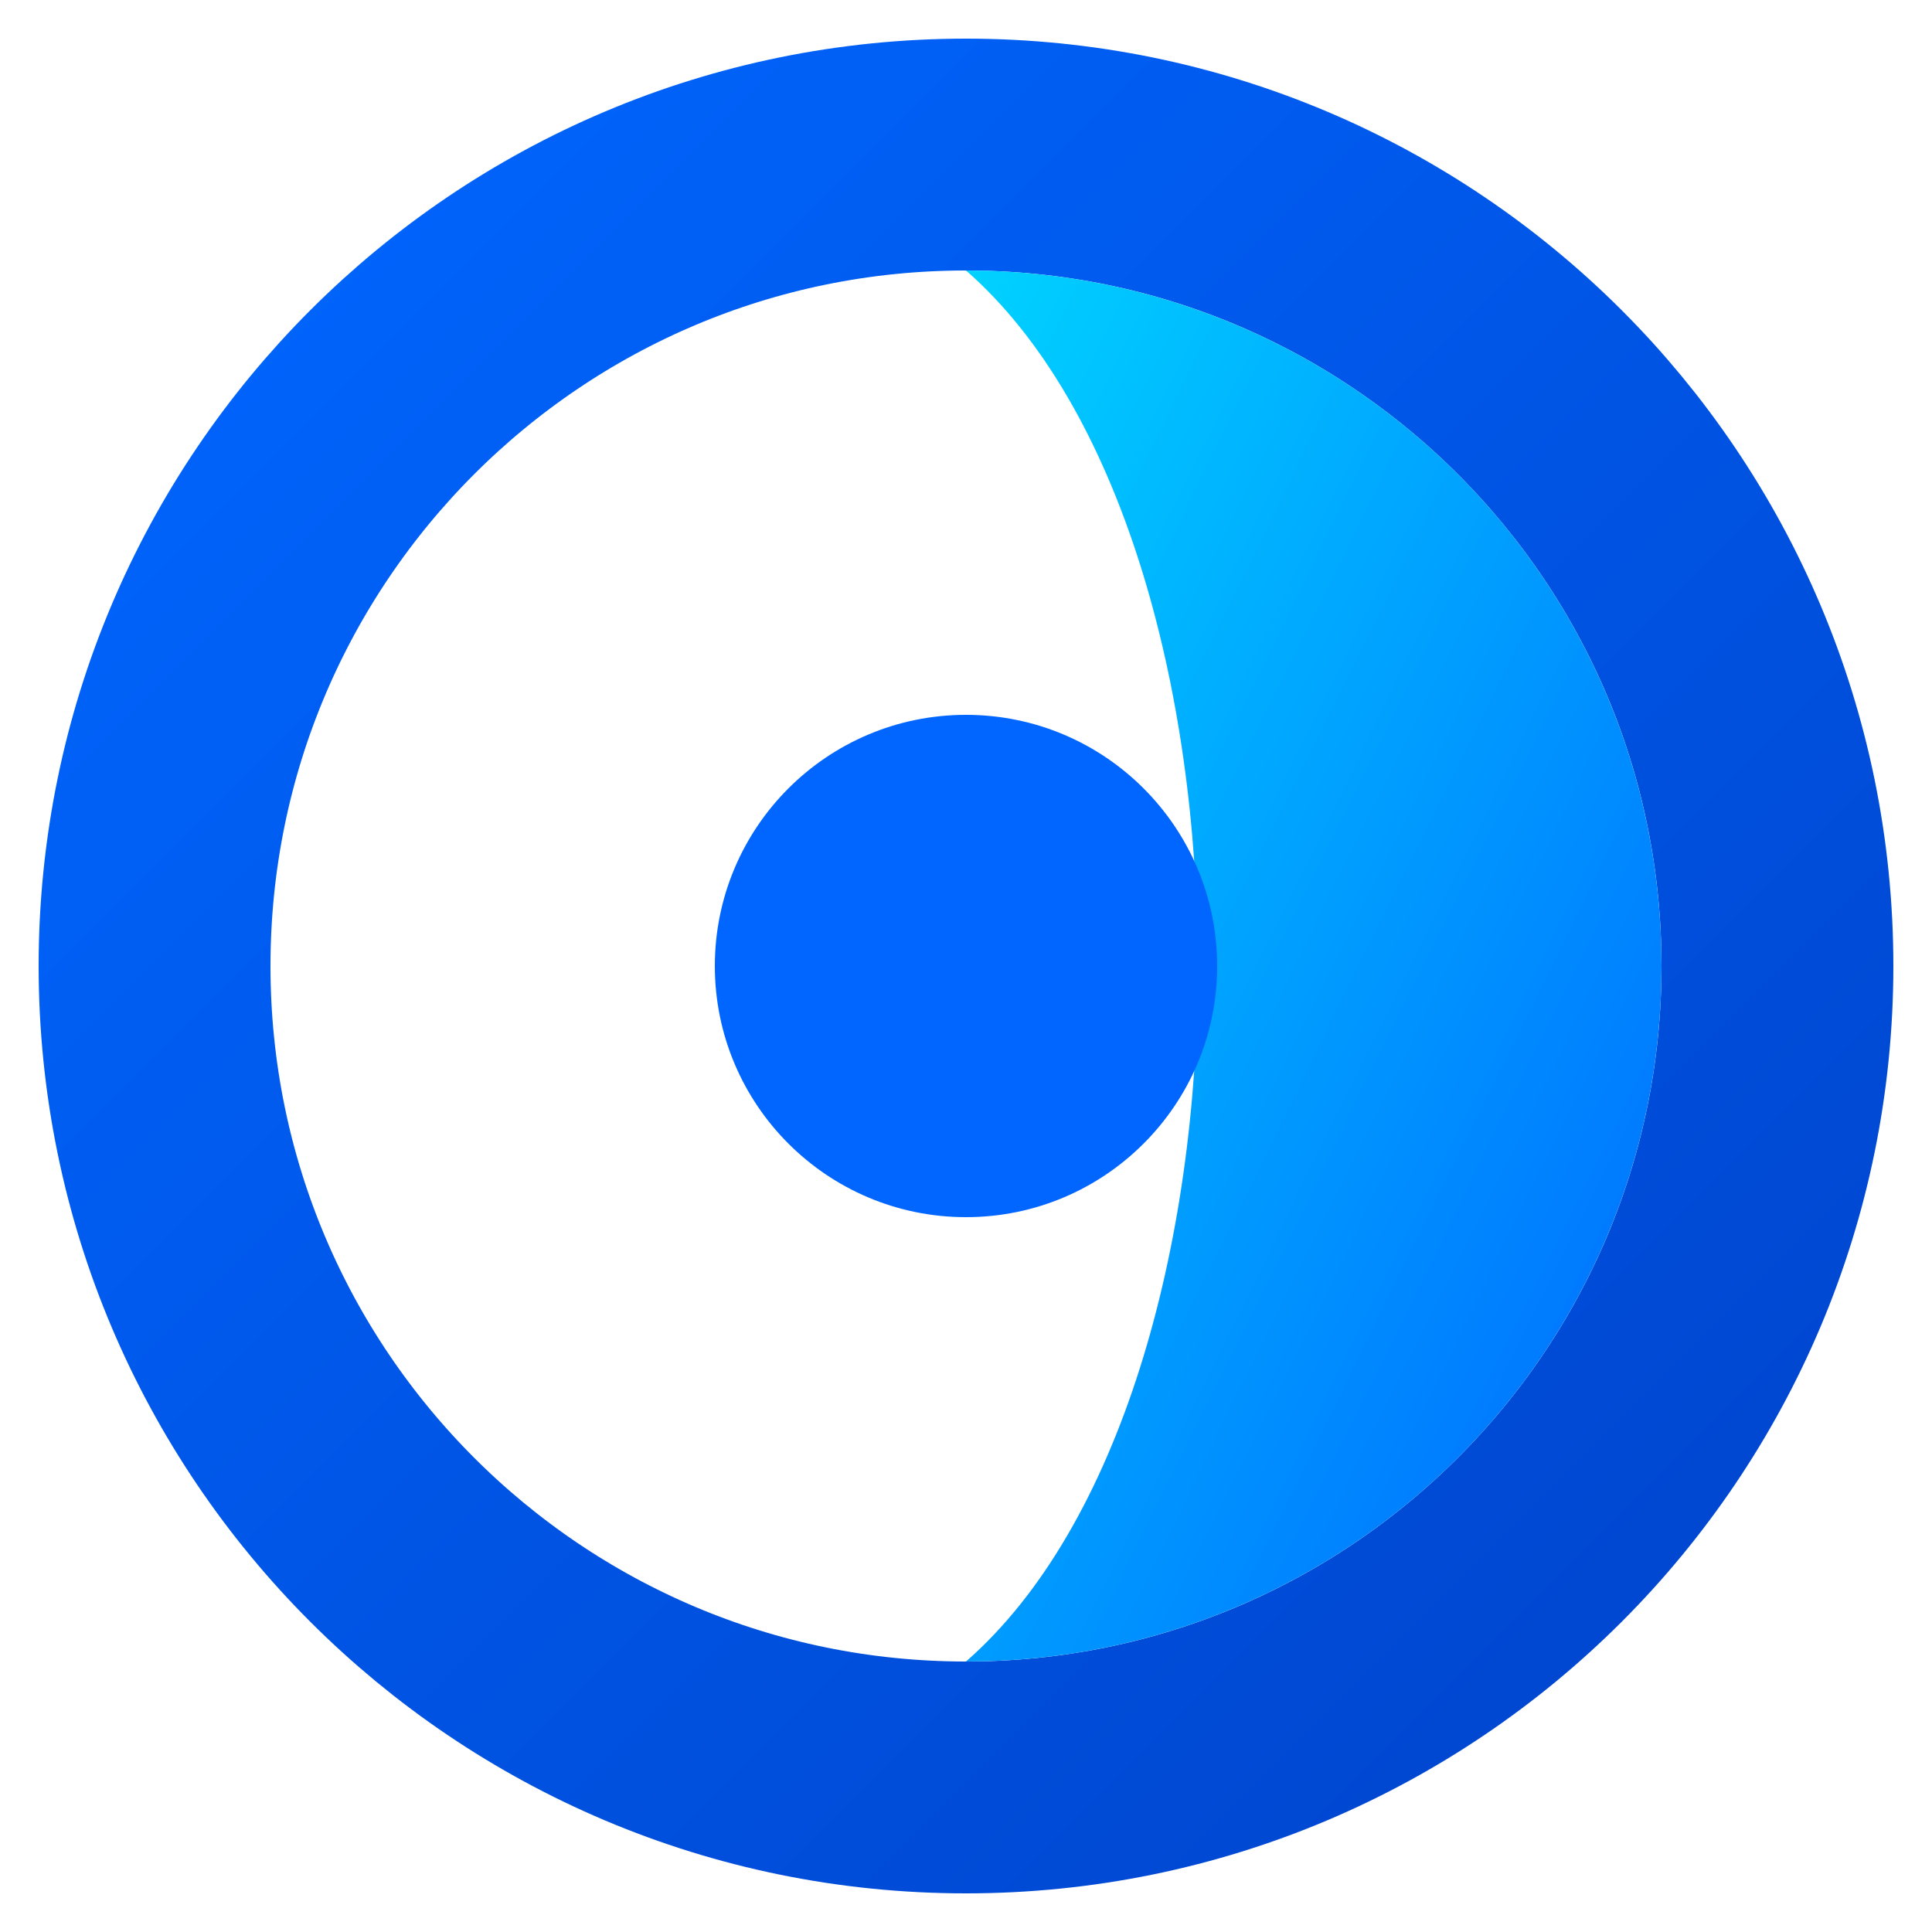
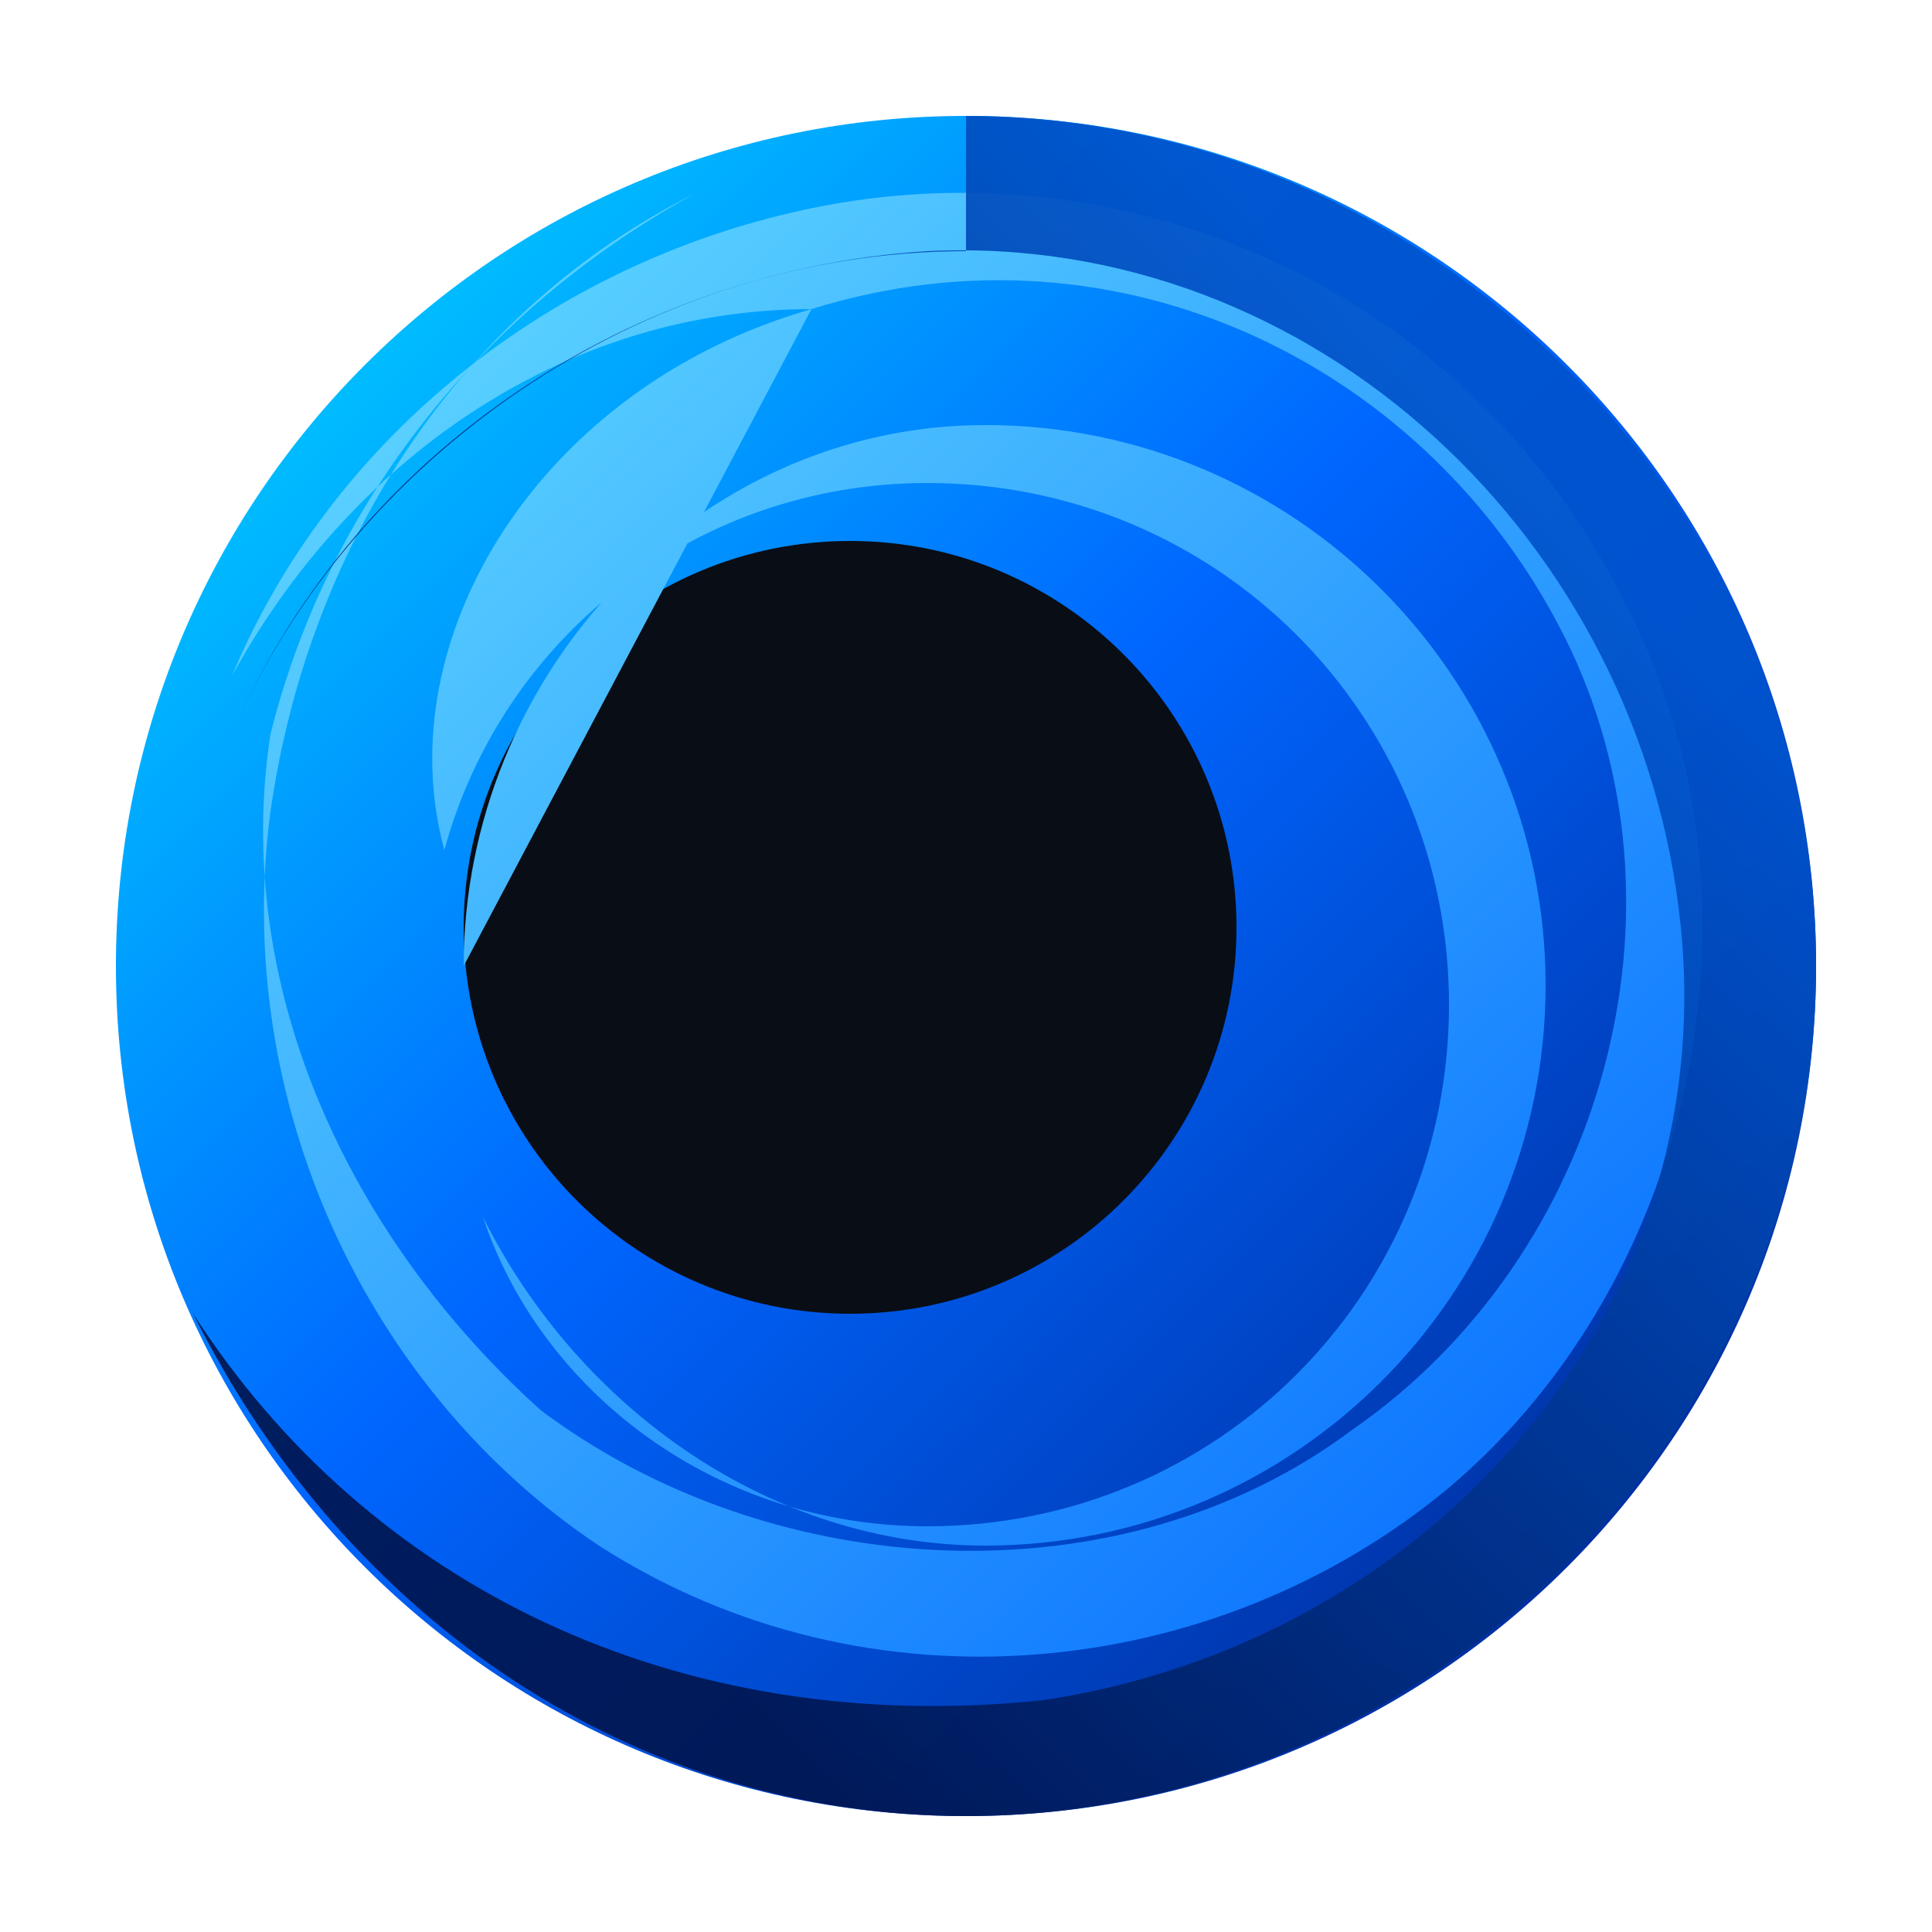
<svg xmlns="http://www.w3.org/2000/svg" viewBox="0 0 100 100" width="28" height="28">
  <defs>
-     <linearGradient id="dm-grad1" x1="0%" y1="0%" x2="100%" y2="100%">
-       <stop offset="0%" stop-color="#0066FF" />
-       <stop offset="100%" stop-color="#0044CC" />
+     <linearGradient id="gdm-base" x1="10%" y1="10%" x2="90%" y2="90%">
+       <stop offset="0%" stop-color="#00C8FF" />
+       <stop offset="45%" stop-color="#0066FF" />
+       <stop offset="100%" stop-color="#002A99" />
    </linearGradient>
-     <linearGradient id="dm-grad2" x1="0%" y1="0%" x2="100%" y2="100%">
-       <stop offset="0%" stop-color="#00D2FF" />
+     <linearGradient id="gdm-dark" x1="80%" y1="20%" x2="20%" y2="80%">
+       <stop offset="0%" stop-color="#0052CC" />
+       <stop offset="100%" stop-color="#00144D" />
+     </linearGradient>
+     <linearGradient id="gdm-sheen" x1="0%" y1="0%" x2="100%" y2="100%">
+       <stop offset="0%" stop-color="#66E0FF" />
      <stop offset="100%" stop-color="#0066FF" />
    </linearGradient>
  </defs>
-   <circle cx="50" cy="50" r="42" fill="none" stroke="url(#dm-grad1)" stroke-width="12" />
-   <path d="M 50 14 A 36 36 0 0 1 86 50 A 36 36 0 0 1 50 86 C 66 72 66 28 50 14 Z" fill="url(#dm-grad2)" />
-   <circle cx="50" cy="50" r="13" fill="#0066FF" />
+   <circle cx="50" cy="50" r="44" fill="url(#gdm-base)" />
+   <ellipse cx="44" cy="48" rx="20" ry="20" fill="#090D16" />
+   <path d="M 24 50 C 24 35 36 22 51 22 C 67 22 80 35 80 51 C 80 67 67 80 51 80 C 40 80 30 73 25 63 C 28 72 37 79 48 79 C 63 79 75 67 75 52 C 75 37 63 25 48 25 C 36 25 26 33 23 44 C 20 33 28 20 42 16 C 58 11 74 19 81 33 C 88 47 83 65 70 74 C 58 83 40 82 28 73 C 18 64 12 51 14 38 C 17 26 25 16 36 10 C 24 16 16 28 14 42 C 12 57 19 72 31 80 C 45 89 63 87 75 77 C 88 66 92 46 84 31 C 76 15 58 7 41 11 C 28 14 17 23 12 35 C 18 24 29 16 42 16 L 42 16 Z" fill="url(#gdm-sheen)" />
+   <path d="M 50 6 C 74 6 94 26 94 50 C 94 74 74 94 50 94 C 33 94 18 84 10 68 C 19 82 35 90 54 88 C 74 85 89 68 87 48 C 85 28 68 12 48 13 C 32 14 18 24 12 38 C 18 24 33 13 50 13 Z" fill="url(#gdm-dark)" opacity="0.9" />
</svg>
